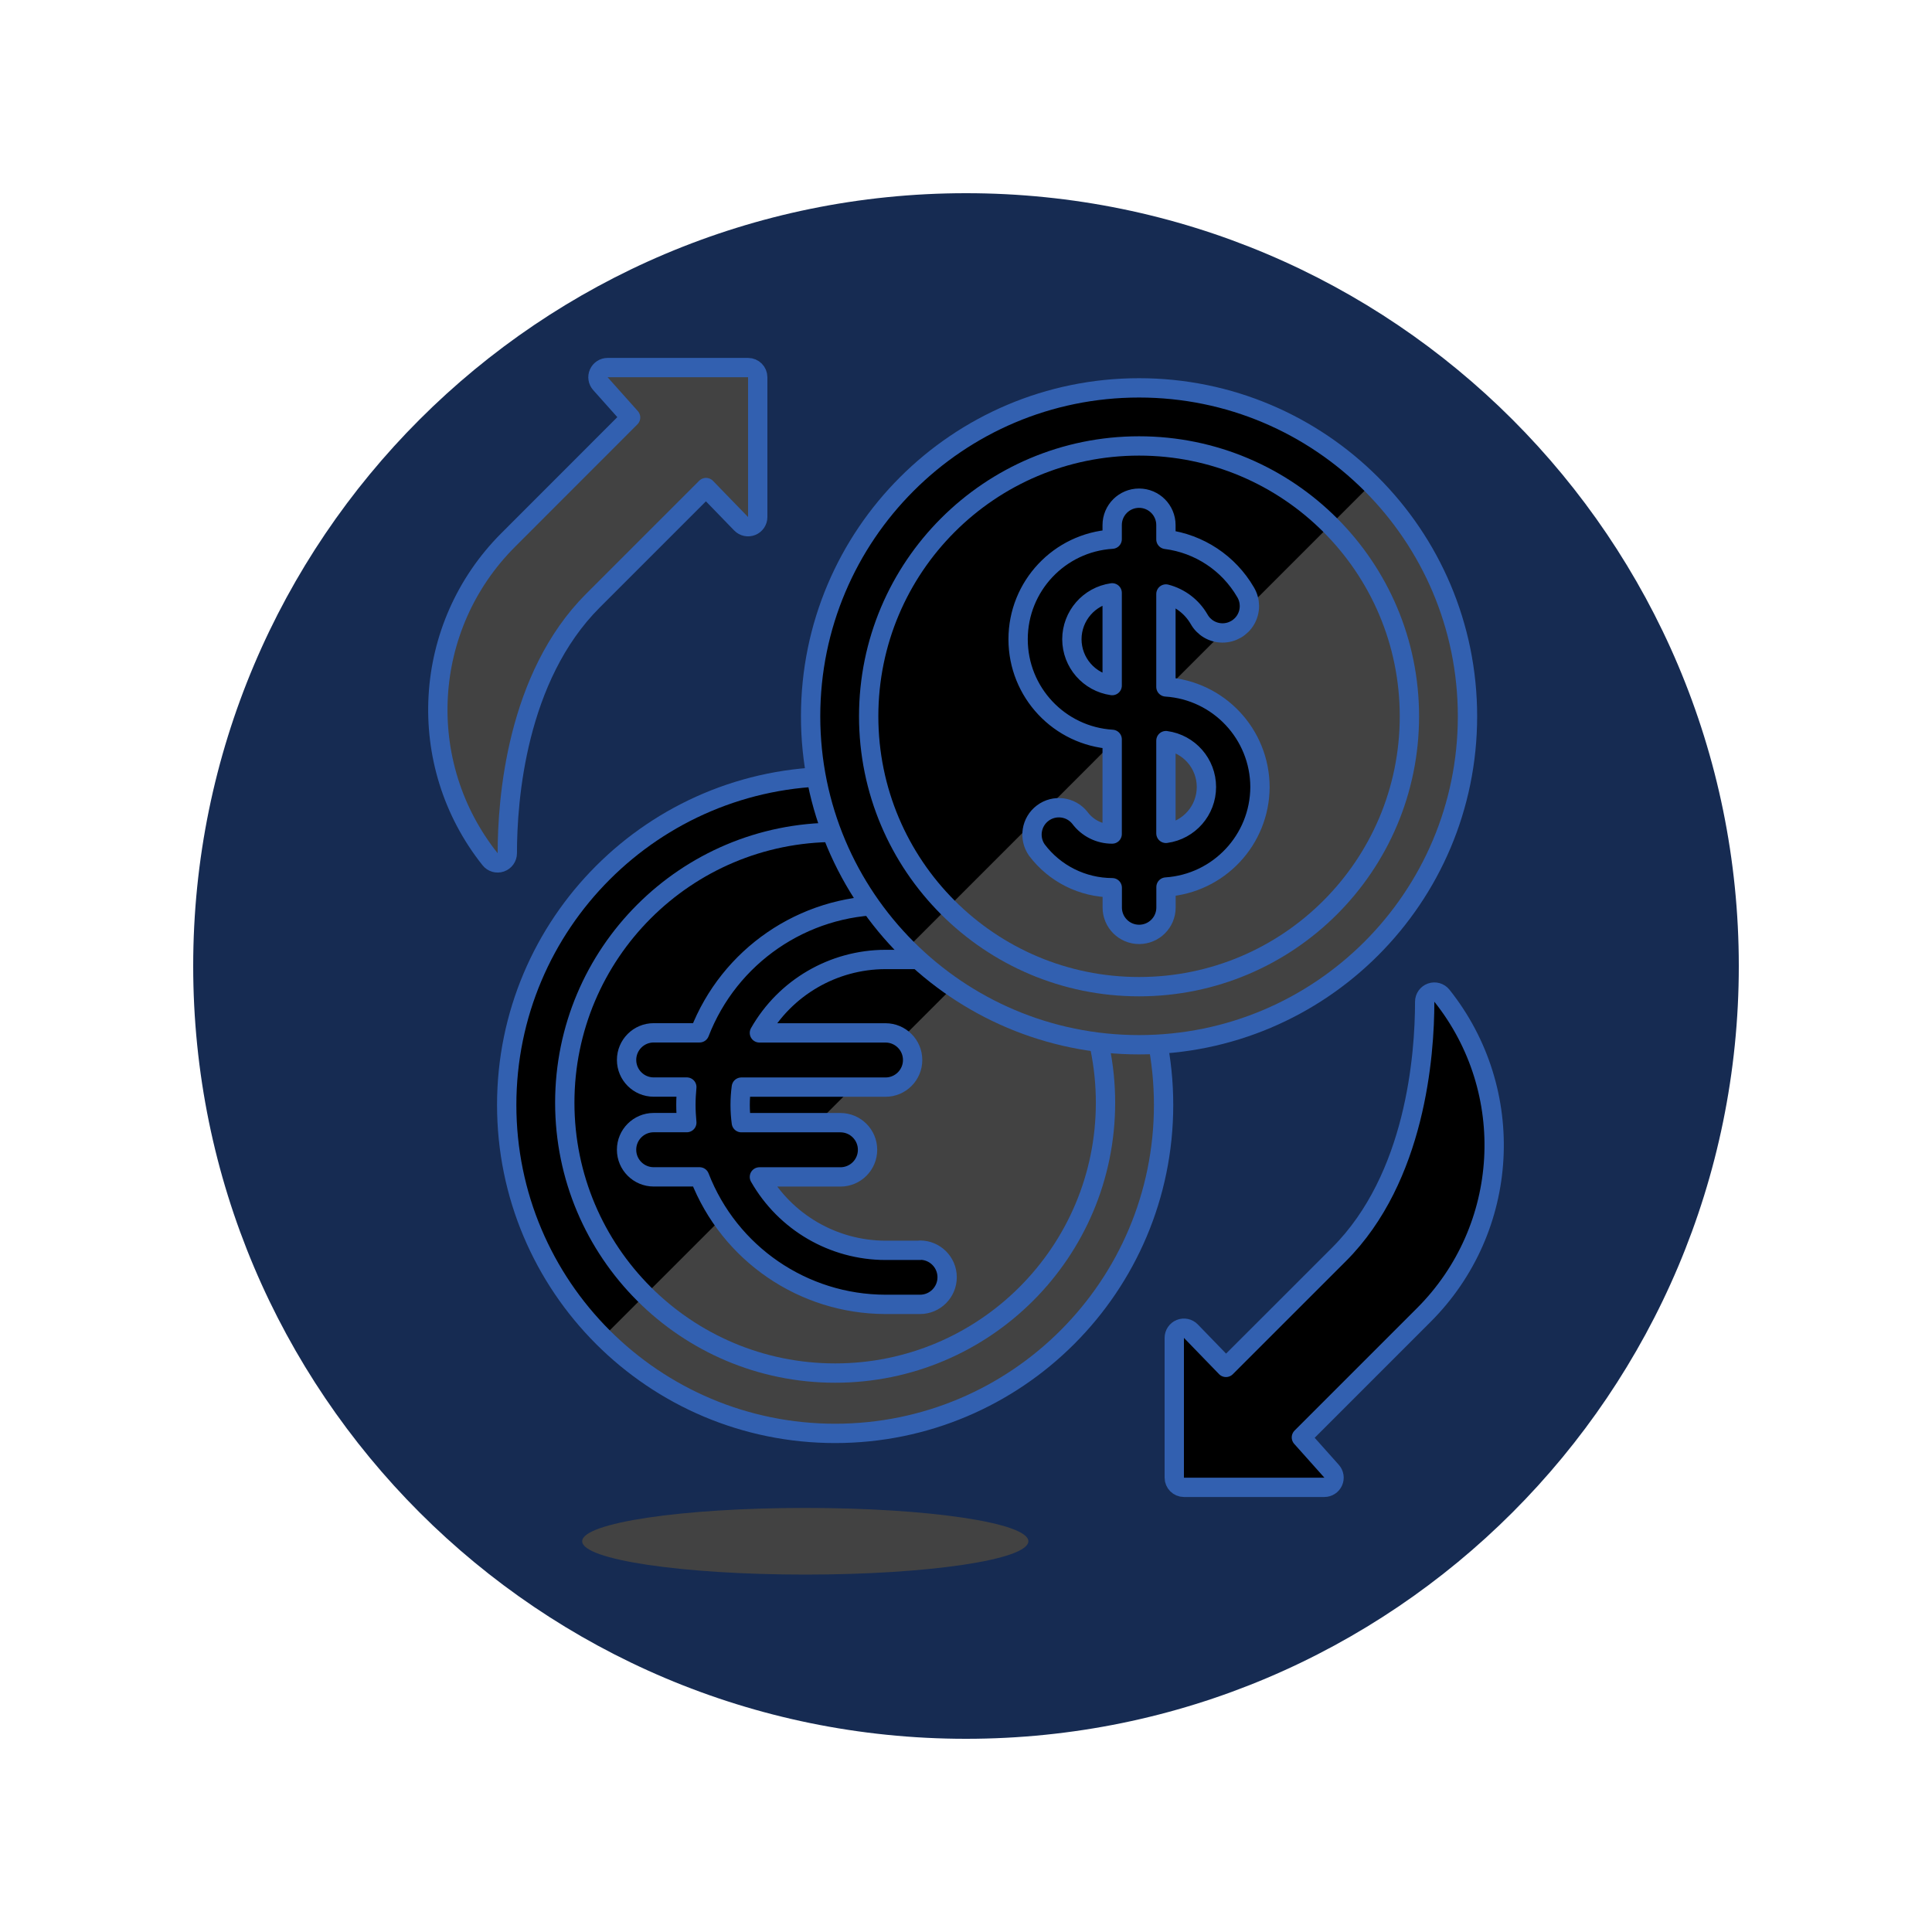
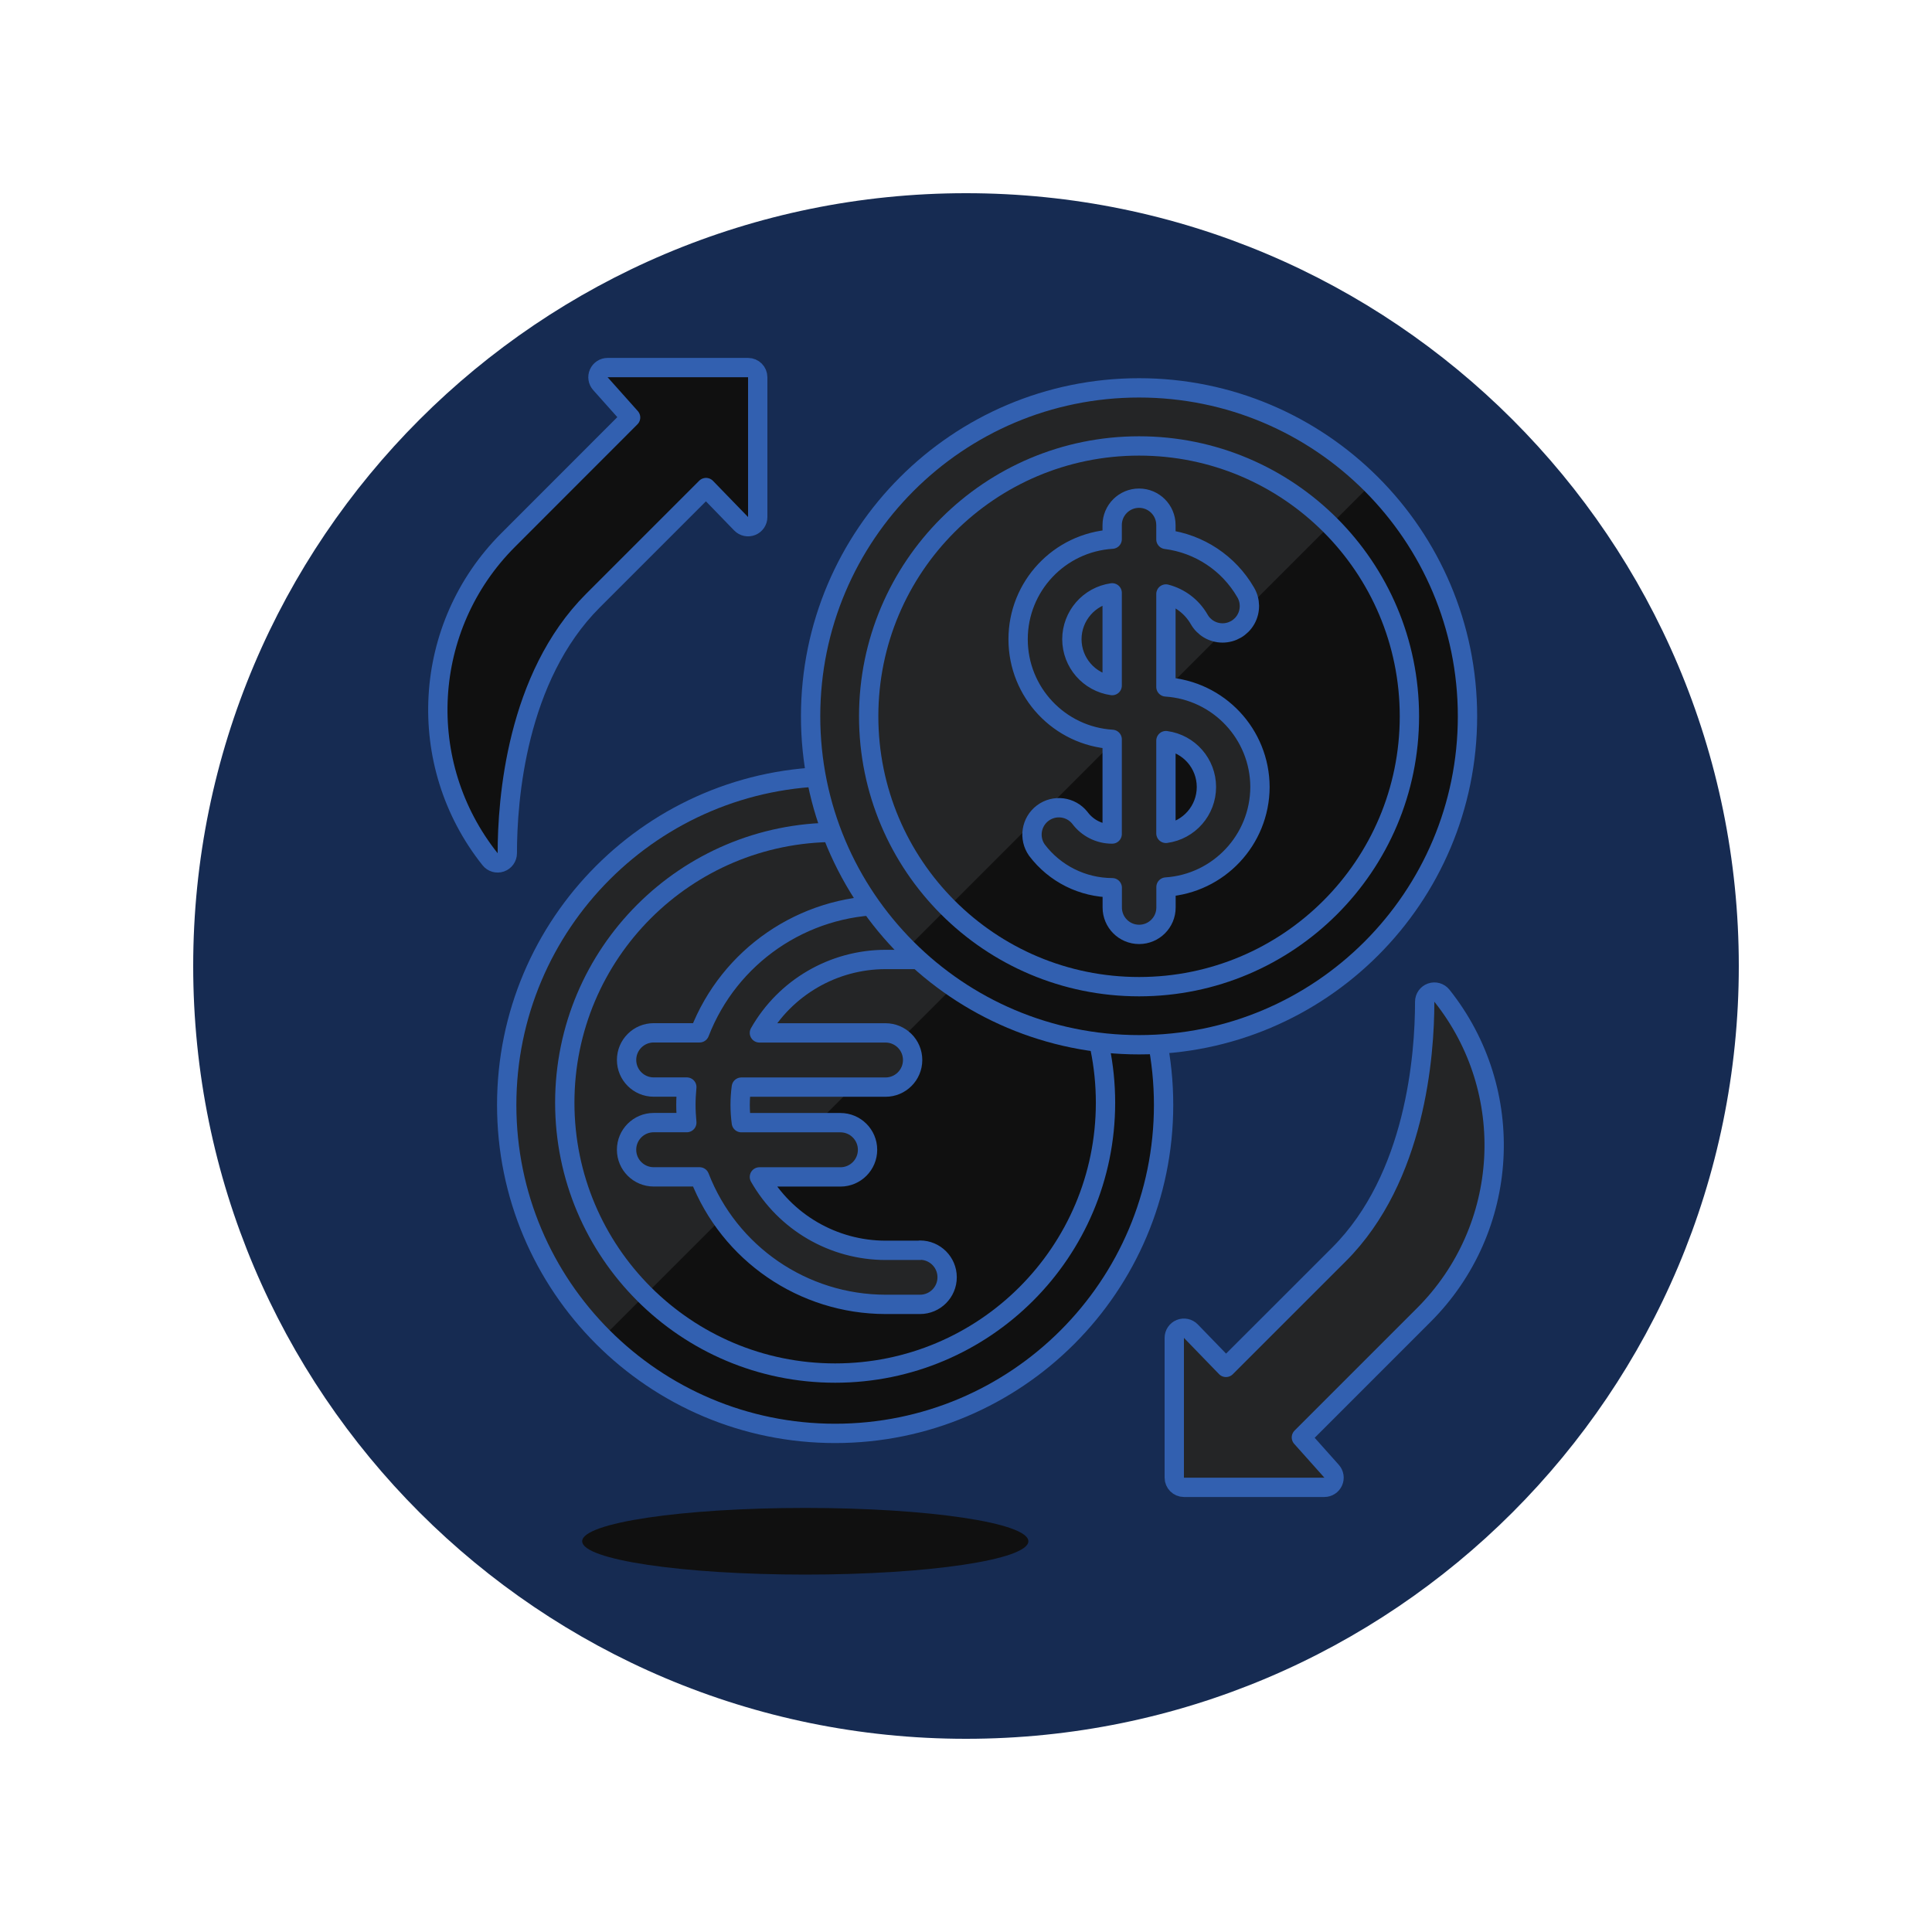
<svg xmlns="http://www.w3.org/2000/svg" version="1.1" viewBox="0 0 140 140" width="140" height="140">
  <g transform="matrix(1.4,0,0,1.4,0,0)">
    <path d="M10.000 50.000 A40.000 40.000 0 1 0 90.000 50.000 A40.000 40.000 0 1 0 10.000 50.000 Z" fill="#162b52" />
-     <path d="M26.227 57.192 A17.000 17.000 0 1 0 60.227 57.192 A17.000 17.000 0 1 0 26.227 57.192 Z" fill="#424242" />
-     <path d="M31.207,69.213A17,17,0,1,1,55.248,45.171Z" fill="#000000" />
+     <path d="M26.227 57.192 A17.000 17.000 0 1 0 60.227 57.192 A17.000 17.000 0 1 0 26.227 57.192 Z" fill="#101010" />
+     <path d="M31.207,69.213A17,17,0,1,1,55.248,45.171Z" fill="#242526" />
    <path d="M29.233 57.076 A13.994 13.994 0 1 0 57.221 57.076 A13.994 13.994 0 1 0 29.233 57.076 Z" fill="none" stroke="#3260b0" stroke-linecap="round" stroke-linejoin="round" />
    <path d="M26.227 57.192 A17.000 17.000 0 1 0 60.227 57.192 A17.000 17.000 0 1 0 26.227 57.192 Z" fill="none" stroke="#3260b0" stroke-linecap="round" stroke-linejoin="round" />
-     <path d="M47.62,64.717H45.834a7.524,7.524,0,0,1-6.527-3.8H43.5a1.4,1.4,0,0,0,0-2.808H38.372a6.857,6.857,0,0,1,0-1.84h7.462a1.4,1.4,0,1,0,0-2.807H39.307a7.522,7.522,0,0,1,6.527-3.8H47.62a1.4,1.4,0,0,0,0-2.808H45.834a10.34,10.34,0,0,0-9.625,6.605H33.835a1.4,1.4,0,1,0,0,2.807h1.714c-.027.3-.047.61-.047.92s.02.616.047.92H33.835a1.4,1.4,0,0,0,0,2.808h2.374a10.339,10.339,0,0,0,9.625,6.6H47.62a1.4,1.4,0,1,0,0-2.807Z" fill="#000000" stroke="#3260b0" stroke-linecap="round" stroke-linejoin="round" />
-     <path d="M41.957 37.076 A17.000 17.000 0 1 0 75.957 37.076 A17.000 17.000 0 1 0 41.957 37.076 Z" fill="#424242" />
-     <path d="M46.936,49.1A17,17,0,0,1,70.978,25.055Z" fill="#000000" />
+     <path d="M47.62,64.717H45.834a7.524,7.524,0,0,1-6.527-3.8H43.5a1.4,1.4,0,0,0,0-2.808H38.372a6.857,6.857,0,0,1,0-1.84h7.462a1.4,1.4,0,1,0,0-2.807H39.307a7.522,7.522,0,0,1,6.527-3.8H47.62a1.4,1.4,0,0,0,0-2.808H45.834a10.34,10.34,0,0,0-9.625,6.605H33.835a1.4,1.4,0,1,0,0,2.807h1.714c-.027.3-.047.61-.047.92s.02.616.047.92H33.835a1.4,1.4,0,0,0,0,2.808h2.374a10.339,10.339,0,0,0,9.625,6.6H47.62a1.4,1.4,0,1,0,0-2.807Z" fill="#242526" stroke="#3260b0" stroke-linecap="round" stroke-linejoin="round" />
+     <path d="M41.957 37.076 A17.000 17.000 0 1 0 75.957 37.076 A17.000 17.000 0 1 0 41.957 37.076 Z" fill="#101010" />
+     <path d="M46.936,49.1A17,17,0,0,1,70.978,25.055Z" fill="#242526" />
    <path d="M44.963 37.076 A13.994 13.994 0 1 0 72.951 37.076 A13.994 13.994 0 1 0 44.963 37.076 Z" fill="none" stroke="#3260b0" stroke-linecap="round" stroke-linejoin="round" />
    <path d="M41.957 37.076 A17.000 17.000 0 1 0 75.957 37.076 A17.000 17.000 0 1 0 41.957 37.076 Z" fill="none" stroke="#3260b0" stroke-linecap="round" stroke-linejoin="round" />
-     <path d="M65.216,40.736a5.208,5.208,0,0,0-4.868-5.181v-4.81a2.792,2.792,0,0,1,1.714,1.3,1.391,1.391,0,1,0,2.407-1.394,5.582,5.582,0,0,0-4.121-2.732v-.742a1.391,1.391,0,1,0-2.782,0v.73a5.191,5.191,0,0,0,0,10.362v4.9a2.07,2.07,0,0,1-1.671-.837A1.391,1.391,0,0,0,53.67,44a4.9,4.9,0,0,0,3.9,1.948v1.025a1.391,1.391,0,0,0,2.782,0v-1.06A5.208,5.208,0,0,0,65.216,40.736Zm-9.736-7.65a2.431,2.431,0,0,1,2.086-2.4v4.8A2.43,2.43,0,0,1,55.48,33.086Zm4.868,10.049v-4.8a2.422,2.422,0,0,1,0,4.8Z" fill="#000000" stroke="#3260b0" stroke-linecap="round" stroke-linejoin="round" />
-     <path d="M30.134 79.775 A11.547 1.725 0 1 0 53.228 79.775 A11.547 1.725 0 1 0 30.134 79.775 Z" fill="#424242" />
-     <path d="M30.689,31.091l5.855-5.855,1.817,1.874a.5.5,0,0,0,.859-.348V19.526a.5.5,0,0,0-.5-.5H31.45a.5.5,0,0,0-.373.833L32.64,21.61,26.3,27.954a12.422,12.422,0,0,0-.933,16.521.5.5,0,0,0,.891-.312C26.257,41.4,26.727,35.053,30.689,31.091Z" fill="#424242" stroke="#3260b0" stroke-linecap="round" stroke-linejoin="round" />
-     <path d="M69.312,64.922l-5.856,5.854L61.639,68.9a.5.5,0,0,0-.859.348v7.236a.5.5,0,0,0,.5.5h7.27a.5.5,0,0,0,.373-.833L67.36,74.4,73.7,68.06a12.423,12.423,0,0,0,.933-16.522.5.5,0,0,0-.891.311C73.743,54.61,73.273,60.96,69.312,64.922Z" fill="#000000" stroke="#3260b0" stroke-linecap="round" stroke-linejoin="round" />
+     <path d="M65.216,40.736a5.208,5.208,0,0,0-4.868-5.181v-4.81a2.792,2.792,0,0,1,1.714,1.3,1.391,1.391,0,1,0,2.407-1.394,5.582,5.582,0,0,0-4.121-2.732v-.742a1.391,1.391,0,1,0-2.782,0v.73a5.191,5.191,0,0,0,0,10.362v4.9a2.07,2.07,0,0,1-1.671-.837A1.391,1.391,0,0,0,53.67,44a4.9,4.9,0,0,0,3.9,1.948v1.025a1.391,1.391,0,0,0,2.782,0v-1.06A5.208,5.208,0,0,0,65.216,40.736Zm-9.736-7.65a2.431,2.431,0,0,1,2.086-2.4v4.8A2.43,2.43,0,0,1,55.48,33.086Zm4.868,10.049v-4.8a2.422,2.422,0,0,1,0,4.8Z" fill="#242526" stroke="#3260b0" stroke-linecap="round" stroke-linejoin="round" />
+     <path d="M30.134 79.775 A11.547 1.725 0 1 0 53.228 79.775 A11.547 1.725 0 1 0 30.134 79.775 Z" fill="#101010" />
+     <path d="M30.689,31.091l5.855-5.855,1.817,1.874a.5.5,0,0,0,.859-.348V19.526a.5.5,0,0,0-.5-.5H31.45a.5.5,0,0,0-.373.833L32.64,21.61,26.3,27.954a12.422,12.422,0,0,0-.933,16.521.5.5,0,0,0,.891-.312C26.257,41.4,26.727,35.053,30.689,31.091Z" fill="#101010" stroke="#3260b0" stroke-linecap="round" stroke-linejoin="round" />
+     <path d="M69.312,64.922l-5.856,5.854L61.639,68.9a.5.5,0,0,0-.859.348v7.236a.5.5,0,0,0,.5.5h7.27a.5.5,0,0,0,.373-.833L67.36,74.4,73.7,68.06a12.423,12.423,0,0,0,.933-16.522.5.5,0,0,0-.891.311C73.743,54.61,73.273,60.96,69.312,64.922Z" fill="#242526" stroke="#3260b0" stroke-linecap="round" stroke-linejoin="round" />
  </g>
</svg>
